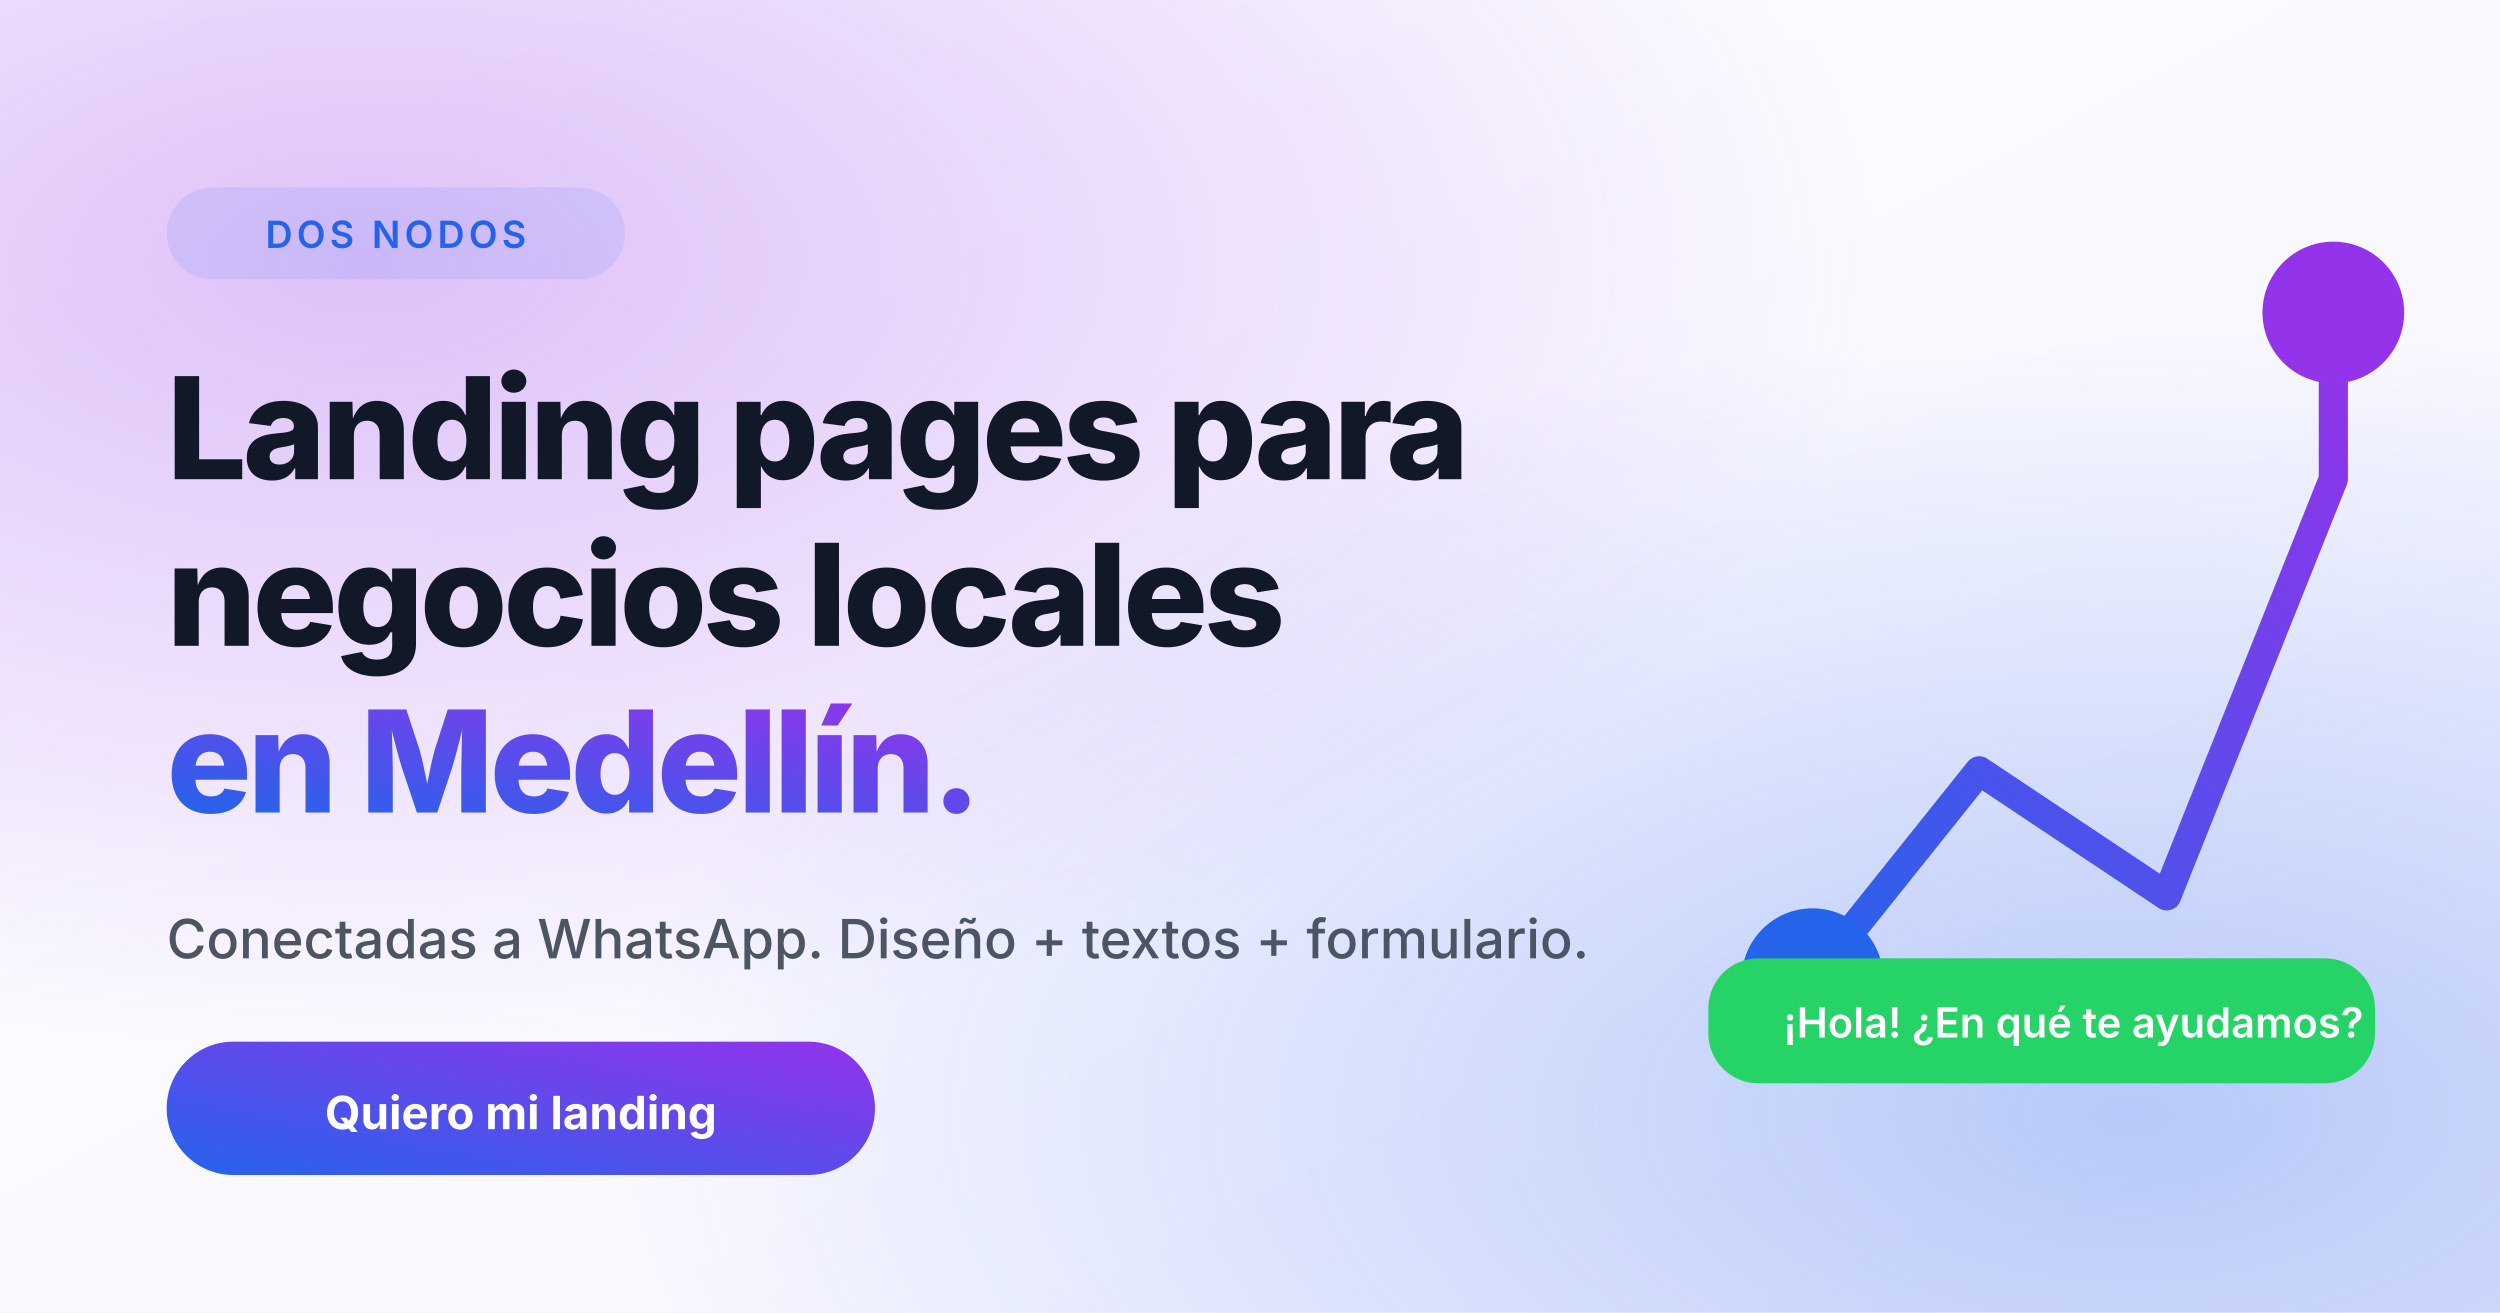
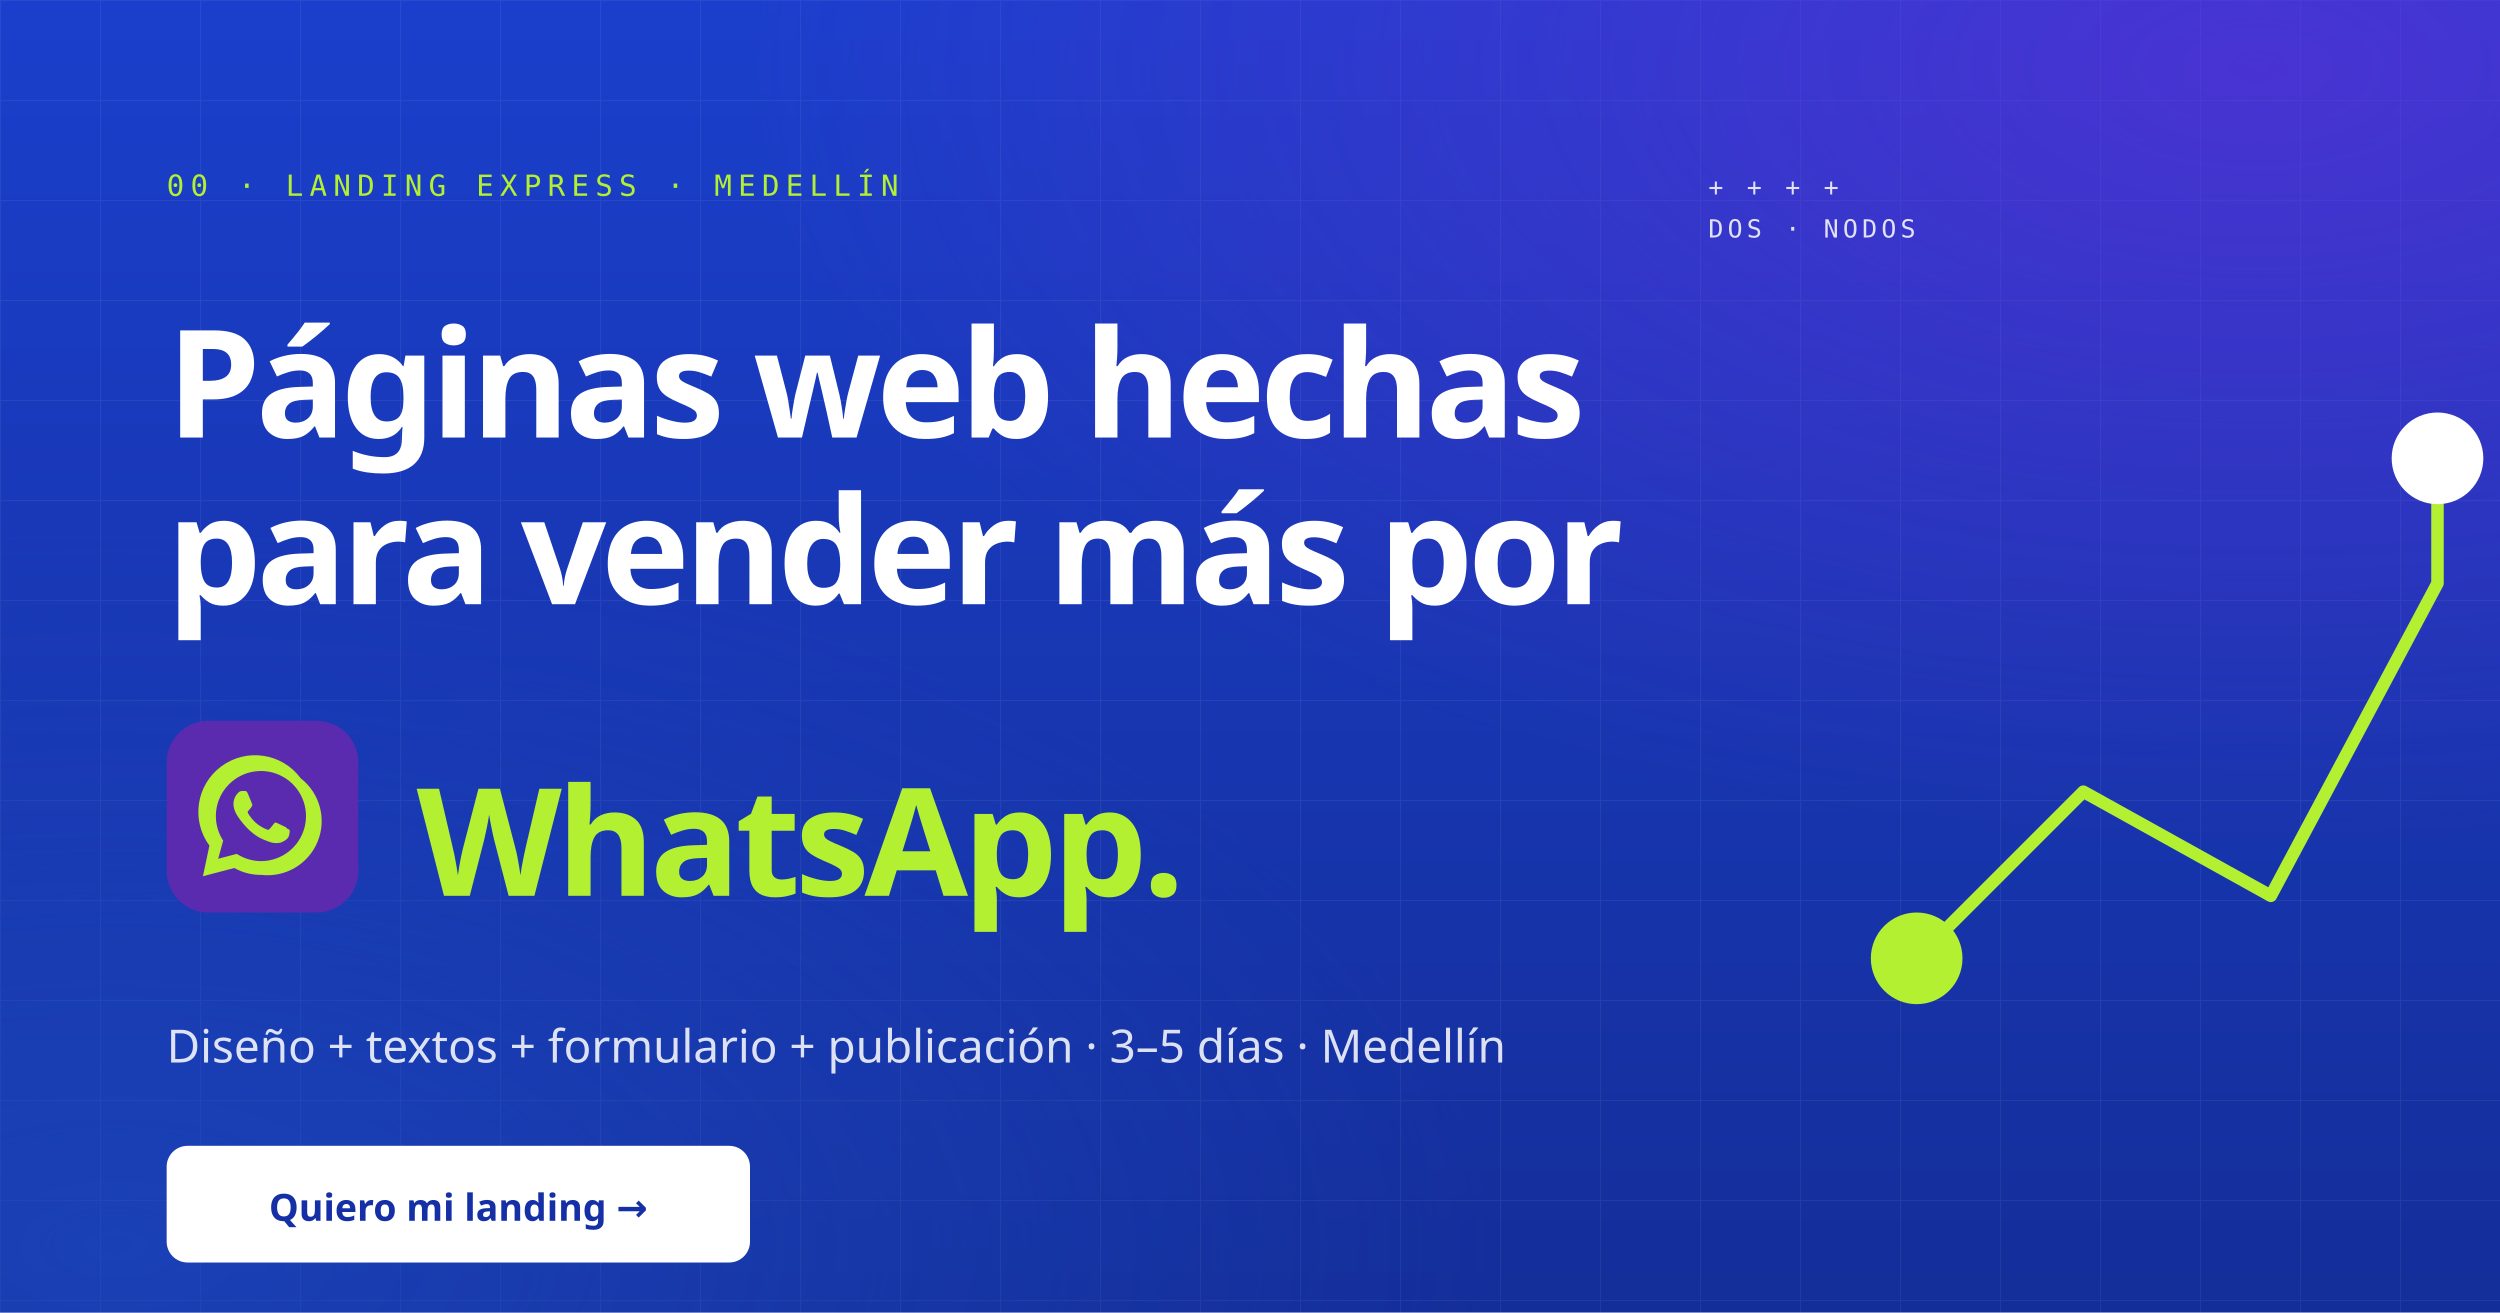
<svg xmlns="http://www.w3.org/2000/svg" viewBox="0 0 1200 630" width="1200" height="630">
  <defs>
-     <linearGradient id="bg" x1="0" y1="0" x2="1" y2="1">
-       <stop offset="0" stop-color="#FFFFFF" />
-       <stop offset="1" stop-color="#F5F3FF" />
+     <linearGradient id="bg" x1="0" y1="0" x2="0" y2="1">
+       <stop offset="0" stop-color="#1B3FCC" />
+       <stop offset="1" stop-color="#142E99" />
    </linearGradient>
-     <linearGradient id="brand" x1="0" y1="1" x2="1" y2="0">
-       <stop offset="0" stop-color="#2563EB" />
-       <stop offset="1" stop-color="#9333EA" />
-     </linearGradient>
-     <radialGradient id="purpleGlow" cx="0.15" cy="0.2" r="0.6">
-       <stop offset="0" stop-color="#9333EA" stop-opacity="0.30" />
-       <stop offset="1" stop-color="#9333EA" stop-opacity="0" />
+     <radialGradient id="glow1" cx="0.9" cy="0.05" r="0.6">
+       <stop offset="0" stop-color="#6E2BD9" stop-opacity="0.55" />
+       <stop offset="1" stop-color="#6E2BD9" stop-opacity="0" />
    </radialGradient>
-     <radialGradient id="blueGlow" cx="0.85" cy="0.85" r="0.6">
-       <stop offset="0" stop-color="#2563EB" stop-opacity="0.30" />
-       <stop offset="1" stop-color="#2563EB" stop-opacity="0" />
+     <radialGradient id="glow2" cx="0.05" cy="0.95" r="0.55">
+       <stop offset="0" stop-color="#1F4FCC" stop-opacity="0.55" />
+       <stop offset="1" stop-color="#1F4FCC" stop-opacity="0" />
    </radialGradient>
+     <pattern id="gridp" width="48" height="48" patternUnits="userSpaceOnUse">
+       <path d="M48 0H0V48" fill="none" stroke="#FFFFFF" stroke-opacity="0.06" stroke-width="1" />
+     </pattern>
  </defs>
  <rect width="1200" height="630" fill="url(#bg)" />
-   <rect width="1200" height="630" fill="url(#purpleGlow)" />
-   <rect width="1200" height="630" fill="url(#blueGlow)" />
-   <g transform="translate(80,90)">
-     <g transform="translate(0,0)">
-       <rect x="0" y="0" width="220" height="44" rx="22" fill="#2563EB" fill-opacity="0.10" />
-       <text x="110" y="29" text-anchor="middle" font-family="Inter, system-ui, sans-serif" font-size="18" font-weight="600" fill="#2563EB" letter-spacing="2">DOS NODOS</text>
+   <rect width="1200" height="630" fill="url(#gridp)" />
+   <rect width="1200" height="630" fill="url(#glow1)" />
+   <rect width="1200" height="630" fill="url(#glow2)" />
+   <g transform="translate(80,80)" font-family="ui-sans-serif, system-ui, sans-serif">
+     <text x="0" y="14" font-size="14" font-family="ui-monospace, monospace" fill="#B4F032" letter-spacing="3">00 · LANDING EXPRESS · MEDELLÍN</text>
+     <text x="0" y="130" font-size="72" font-weight="700" fill="#FFFFFF" letter-spacing="-2.5">Páginas web hechas</text>
+     <text x="0" y="210" font-size="72" font-weight="700" fill="#FFFFFF" letter-spacing="-2.5">para vender más por</text>
+     <g transform="translate(0, 226)">
+       <rect x="0" y="40" width="92" height="92" rx="20" fill="#5A2BAE" />
+       <g transform="translate(46,86) scale(2.6) translate(-12,-12)">
+         <path fill="#B4F032" d="M19.05 4.91A10 10 0 0 0 2.2 17.34L1 23l5.79-1.52a10 10 0 0 0 4.99 1.27h.01A10 10 0 0 0 19.05 4.91Zm-7.27 15.3a8.31 8.31 0 0 1-4.23-1.16l-.3-.18-3.43.9.92-3.35-.2-.31a8.32 8.32 0 1 1 7.24 4.1Zm4.6-6.23c-.25-.13-1.48-.73-1.71-.82-.23-.08-.4-.13-.57.13-.16.25-.65.82-.8.99-.15.16-.3.18-.55.06-.25-.13-1.06-.39-2.02-1.24a7.55 7.55 0 0 1-1.4-1.73c-.14-.25-.02-.39.11-.51.11-.11.25-.3.38-.45.13-.15.16-.25.25-.41.08-.16.04-.31-.02-.43-.06-.13-.57-1.37-.78-1.88-.2-.49-.41-.42-.57-.43h-.49a.94.94 0 0 0-.68.31c-.23.25-.89.87-.89 2.12 0 1.25.92 2.46 1.05 2.62.13.16 1.81 2.76 4.38 3.87.61.27 1.09.43 1.46.55.61.2 1.17.17 1.62.1.49-.07 1.48-.6 1.69-1.18.21-.59.21-1.09.15-1.19-.06-.1-.23-.16-.48-.28Z" />
+       </g>
+       <text x="120" y="124" font-size="72" font-weight="700" fill="#B4F032" letter-spacing="-2.5">WhatsApp.</text>
    </g>
-     <text x="0" y="140" font-family="Inter, system-ui, sans-serif" font-size="68" font-weight="800" fill="#111827" letter-spacing="-2">Landing pages para</text>
-     <text x="0" y="220" font-family="Inter, system-ui, sans-serif" font-size="68" font-weight="800" fill="#111827" letter-spacing="-2">negocios locales</text>
-     <text x="0" y="300" font-family="Inter, system-ui, sans-serif" font-size="68" font-weight="800" fill="url(#brand)" letter-spacing="-2">en Medellín.</text>
-     <text x="0" y="370" font-family="Inter, system-ui, sans-serif" font-size="26" font-weight="500" fill="#4B5563">Conectadas a WhatsApp. Diseño + textos + formulario.</text>
-     <g transform="translate(0, 410)">
-       <rect x="0" y="0" width="340" height="64" rx="32" fill="url(#brand)" />
-       <text x="170" y="42" text-anchor="middle" font-family="Inter, system-ui, sans-serif" font-size="22" font-weight="700" fill="#fff">Quiero mi landing</text>
+     <text x="0" y="430" font-size="22" font-family="ui-sans-serif, system-ui, sans-serif" fill="#FFFFFF" fill-opacity="0.85">Diseño + textos + formulario + publicación · 3–5 días · Medellín</text>
+     <g transform="translate(0, 470)">
+       <rect x="0" y="0" width="280" height="56" rx="10" fill="#FFFFFF" />
+       <text x="140" y="36" text-anchor="middle" font-size="18" font-weight="700" fill="#1530A6">Quiero mi landing →</text>
    </g>
  </g>
-   <g transform="translate(830,90)">
-     <g fill="none" stroke="url(#brand)" stroke-width="14" stroke-linecap="round" stroke-linejoin="round">
-       <path d="M40 380 L120 280 L210 340 L290 140 L290 60" />
-     </g>
-     <circle cx="40" cy="380" r="34" fill="#2563EB" />
-     <circle cx="290" cy="60" r="34" fill="#9333EA" />
+   <g transform="translate(820,80)" font-family="ui-monospace, monospace" fill="#FFFFFF" fill-opacity="0.85" font-size="12" letter-spacing="2">
+     <text x="0" y="14">+    +    +    +</text>
+     <text x="0" y="34">DOS  ·  NODOS</text>
  </g>
-   <g transform="translate(820,460)">
-     <rect x="0" y="0" width="320" height="60" rx="24" fill="#25D366" />
-     <text x="36" y="38" font-family="Inter, system-ui, sans-serif" font-size="20" font-weight="600" fill="#fff">¡Hola! ¿En qué te ayudamos?</text>
+   <g transform="translate(880,180)" stroke="#B4F032" stroke-width="6" stroke-linecap="round" stroke-linejoin="round" fill="none">
+     <path d="M40 280 L120 200 L210 250 L290 100 L290 40" />
  </g>
+   <circle cx="920" cy="460" r="22" fill="#B4F032" />
+   <circle cx="1170" cy="220" r="22" fill="#FFFFFF" />
</svg>
